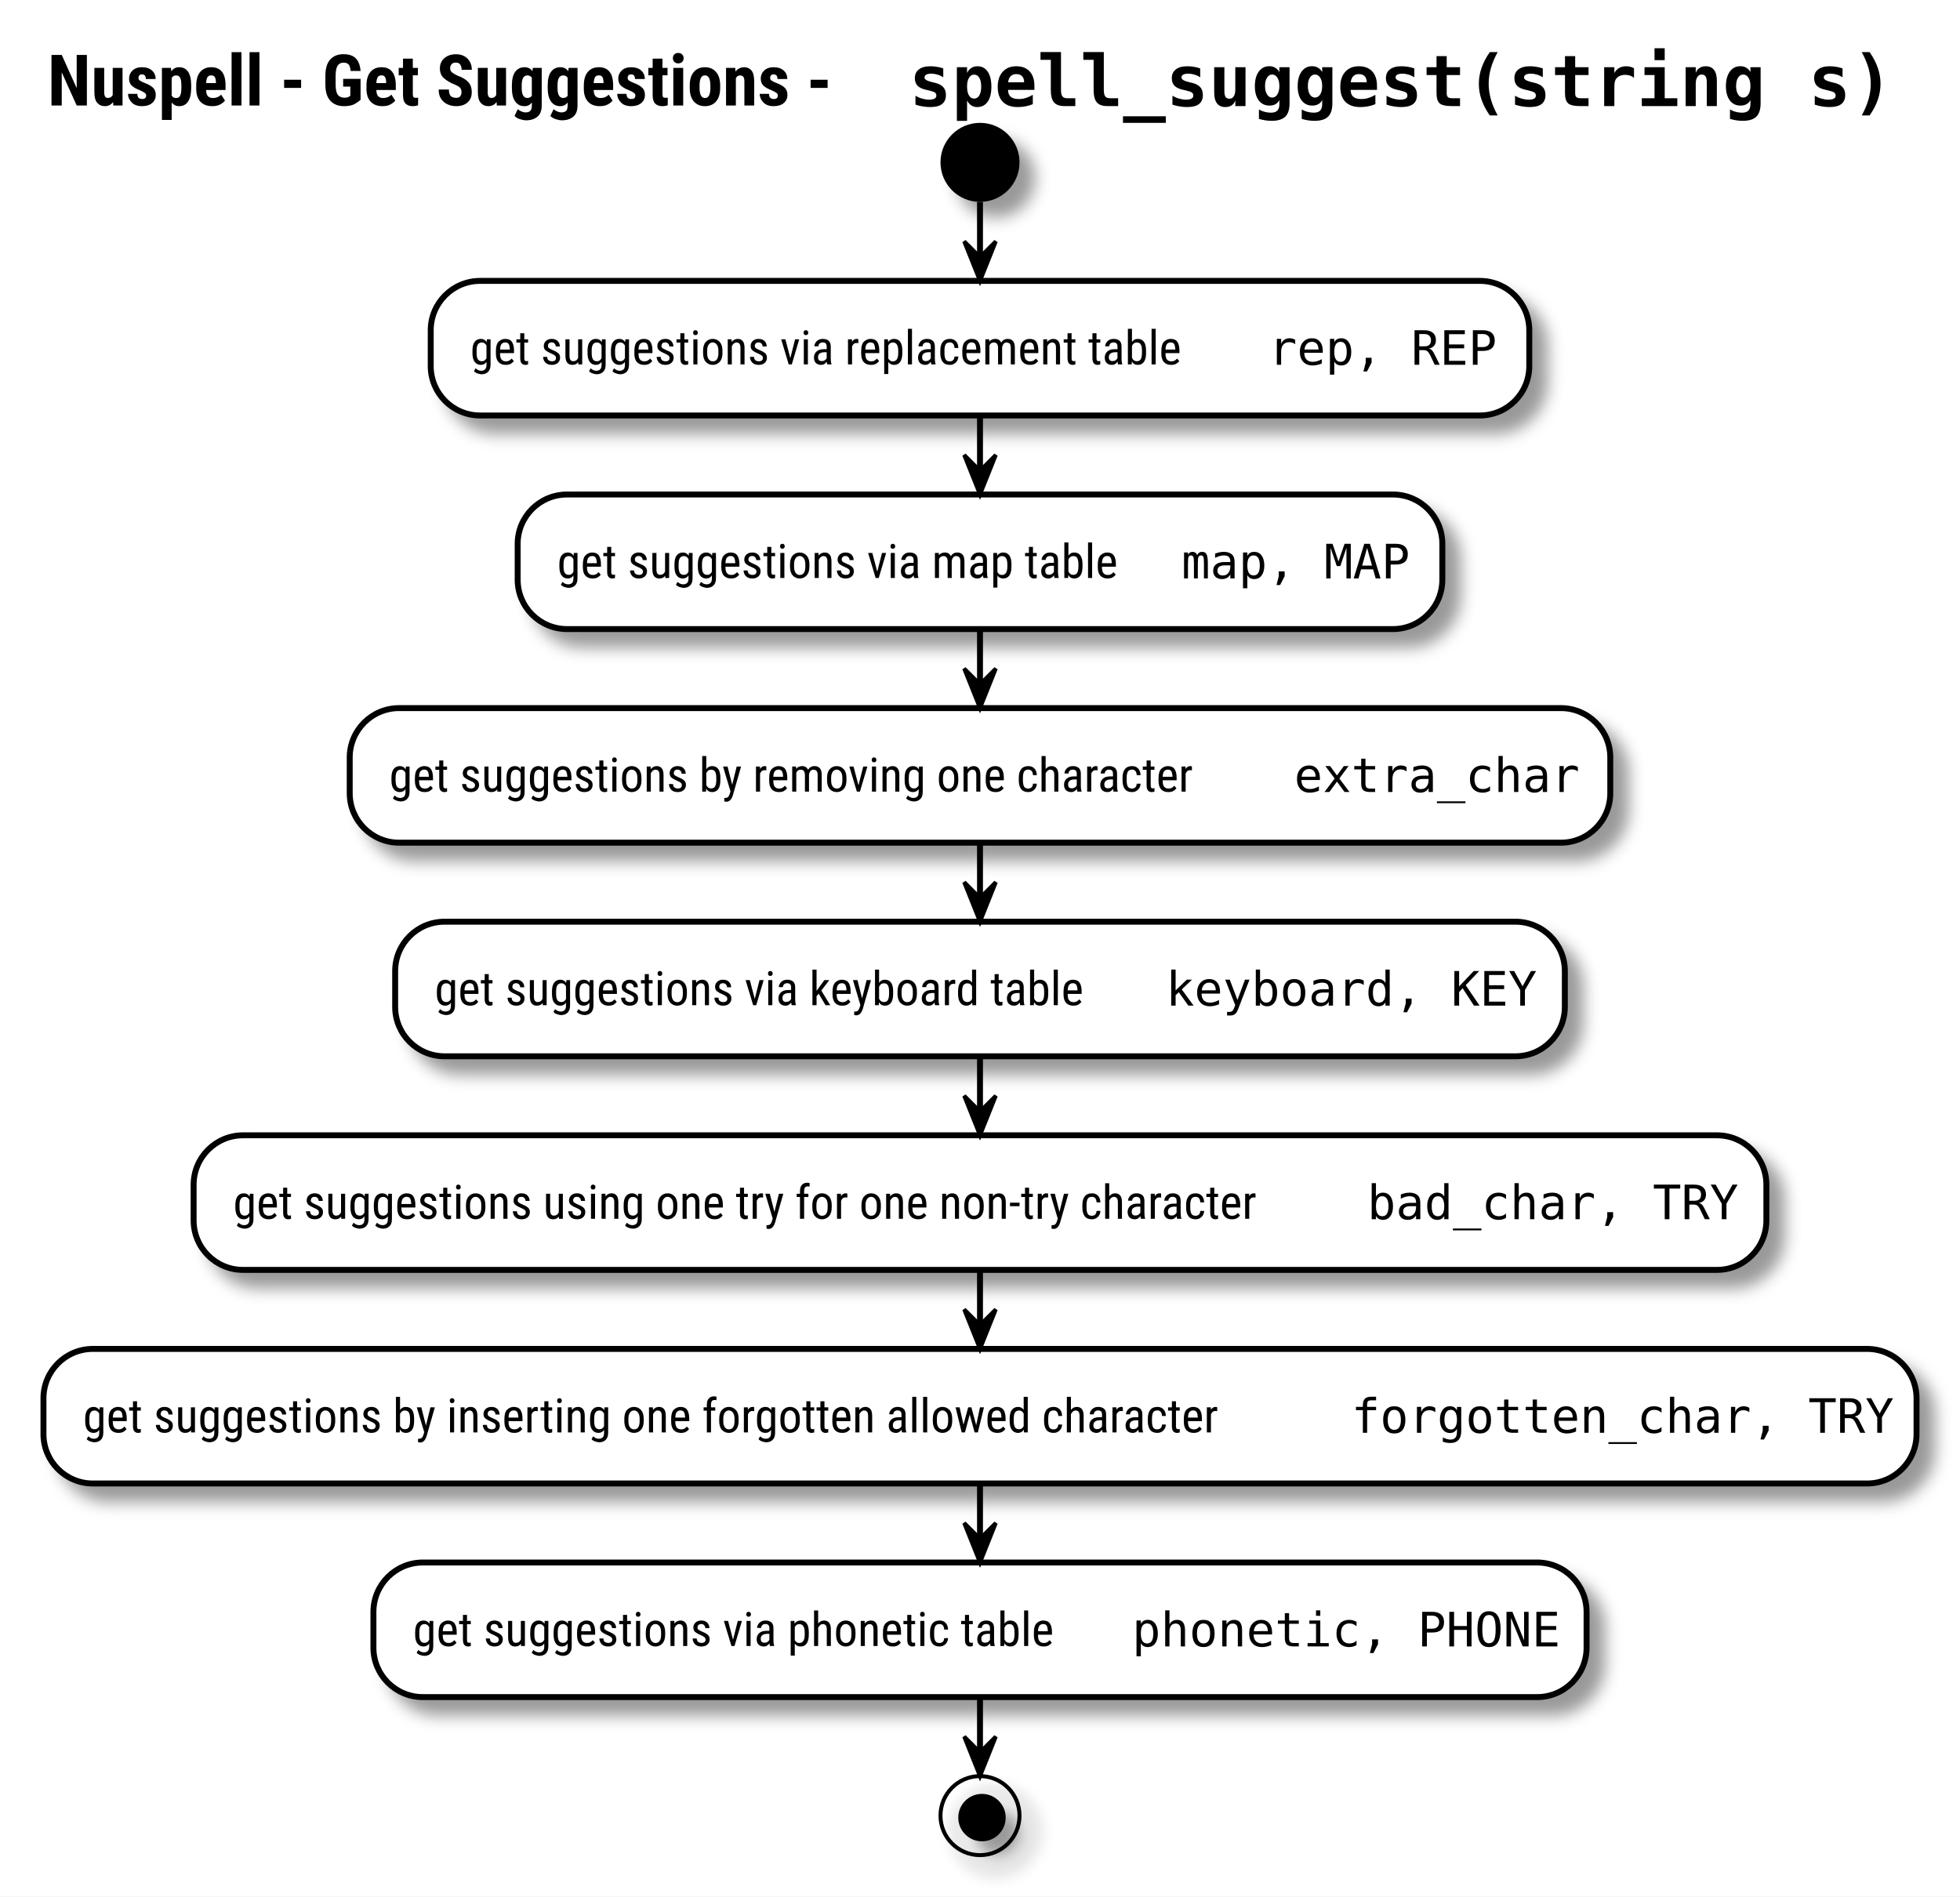
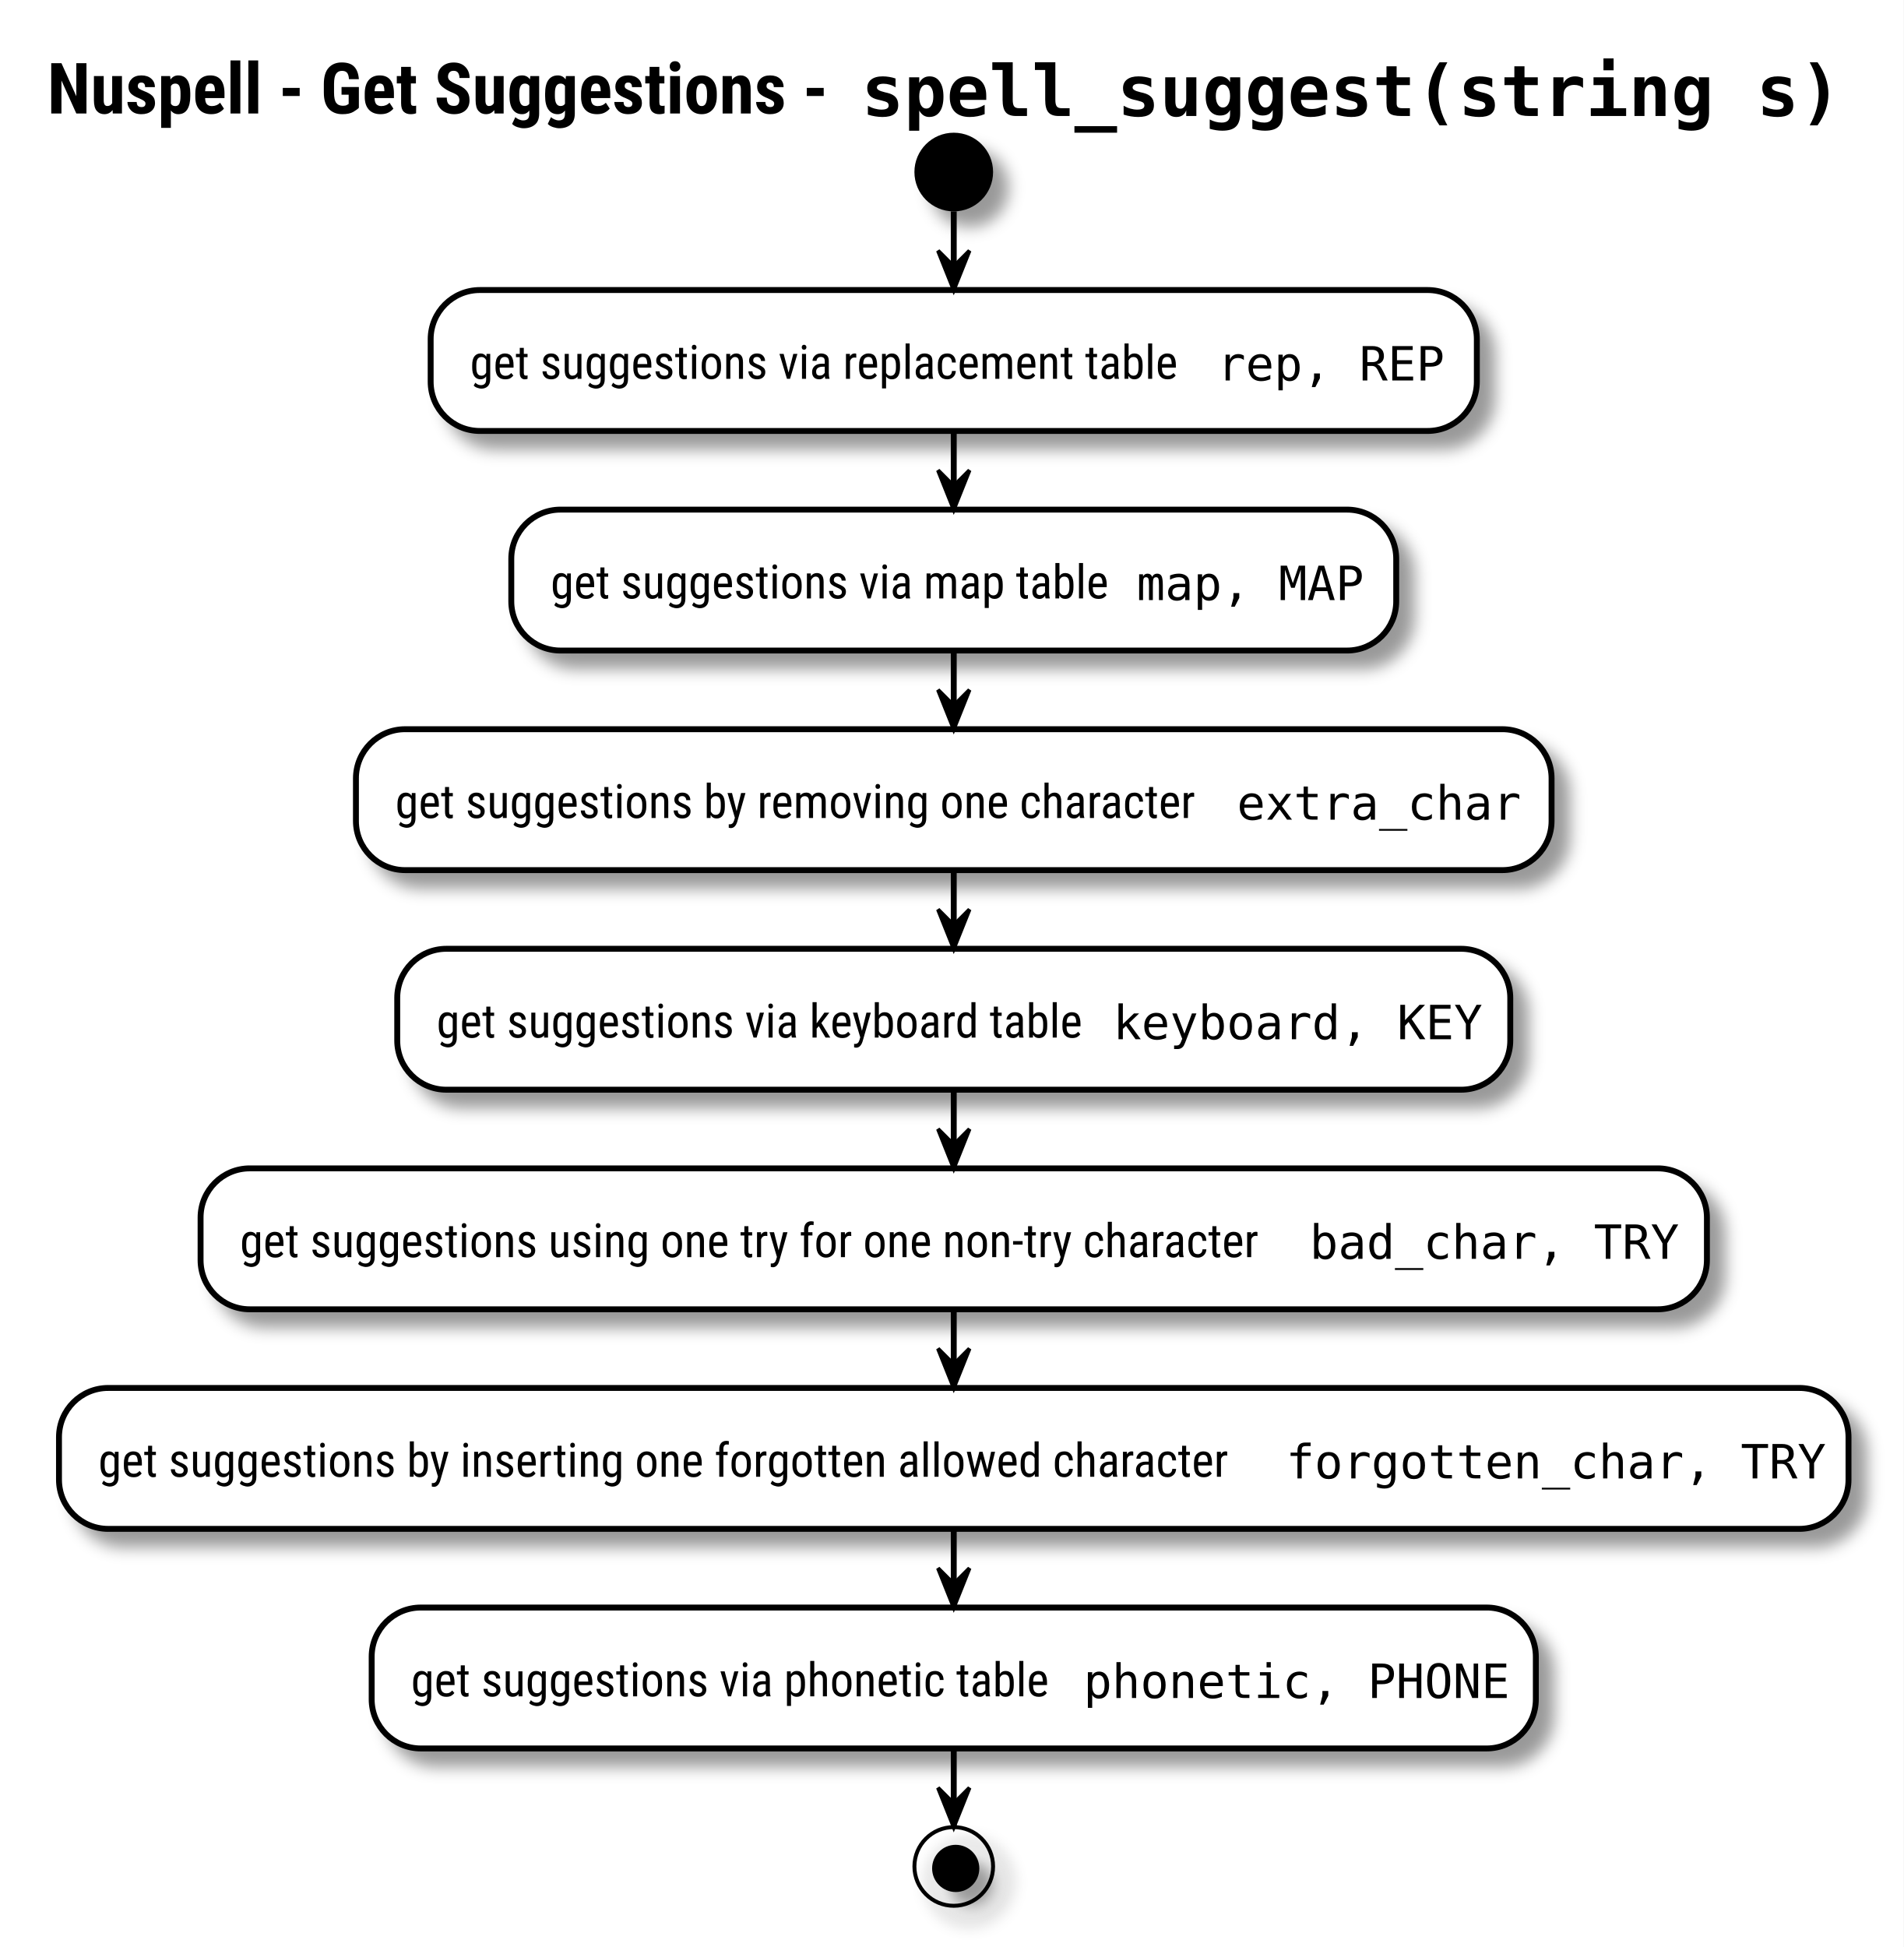
- <svg xmlns="http://www.w3.org/2000/svg" contentScriptType="application/ecmascript" contentStyleType="text/css" height="480px" preserveAspectRatio="none" style="width:496px;height:480px;" version="1.1" viewBox="0 0 496 480" width="496px" zoomAndPan="magnify">
+ <svg xmlns="http://www.w3.org/2000/svg" contentScriptType="application/ecmascript" contentStyleType="text/css" height="495px" preserveAspectRatio="none" style="width:484px;height:495px;" version="1.1" viewBox="0 0 484 495" width="484px" zoomAndPan="magnify">
  <defs>
    <linearGradient id="g18du1ty3hmtpc0" x1="0%" x2="100%" y1="50%" y2="50%">
      <stop offset="0%" stop-color="#FFFFFF" />
      <stop offset="100%" stop-color="#FFFFFF" />
    </linearGradient>
    <filter height="300%" id="f18du1ty3hmtpc" width="300%" x="-1" y="-1">
      <feGaussianBlur result="blurOut" stdDeviation="2.0" />
      <feColorMatrix in="blurOut" result="blurOut2" type="matrix" values="0 0 0 0 0 0 0 0 0 0 0 0 0 0 0 0 0 0 .4 0" />
      <feOffset dx="4.0" dy="4.0" in="blurOut2" result="blurOut3" />
      <feBlend in="SourceGraphic" in2="blurOut3" mode="normal" />
    </filter>
  </defs>
  <g>
-     <rect fill="url(#g18du1ty3hmtpc0)" height="480" style="stroke: none; stroke-width: 1.0;" width="496" x="0" y="0" />
-     <text fill="#000000" font-family="Roboto Condensed" font-size="18" font-weight="bold" lengthAdjust="spacingAndGlyphs" textLength="214" x="12" y="26.699">Nuspell - Get Suggestions -</text>
-     <text fill="#000000" font-family="monospace" font-size="18" font-weight="bold" lengthAdjust="spacingAndGlyphs" textLength="253" x="230" y="26.849">spell_suggest(string s)</text>
-     <ellipse cx="248" cy="41.094" fill="#000000" filter="url(#f18du1ty3hmtpc)" rx="10" ry="10" style="stroke: none; stroke-width: 1.0;" />
-     <rect fill="#FFFFFF" filter="url(#f18du1ty3hmtpc)" height="34.062" rx="12.5" ry="12.5" style="stroke: #000000; stroke-width: 1.5;" width="278" x="109" y="71.094" />
-     <text fill="#000000" font-family="Roboto Condensed" font-size="12" lengthAdjust="spacingAndGlyphs" textLength="199" x="119" y="92.227">get suggestions via replacement table</text>
-     <text fill="#000000" font-family="monospace" font-size="12" lengthAdjust="spacingAndGlyphs" textLength="56" x="321" y="92.326">rep, REP</text>
-     <rect fill="#FFFFFF" filter="url(#f18du1ty3hmtpc)" height="34.062" rx="12.5" ry="12.5" style="stroke: #000000; stroke-width: 1.5;" width="234" x="131" y="125.156" />
-     <text fill="#000000" font-family="Roboto Condensed" font-size="12" lengthAdjust="spacingAndGlyphs" textLength="155" x="141" y="146.289">get suggestions via map table</text>
-     <text fill="#000000" font-family="monospace" font-size="12" lengthAdjust="spacingAndGlyphs" textLength="56" x="299" y="146.389">map, MAP</text>
-     <rect fill="#FFFFFF" filter="url(#f18du1ty3hmtpc)" height="34.062" rx="12.5" ry="12.5" style="stroke: #000000; stroke-width: 1.5;" width="319" x="88.5" y="179.219" />
-     <text fill="#000000" font-family="Roboto Condensed" font-size="12" lengthAdjust="spacingAndGlyphs" textLength="226" x="98.5" y="200.352">get suggestions by removing one character</text>
-     <text fill="#000000" font-family="monospace" font-size="12" lengthAdjust="spacingAndGlyphs" textLength="70" x="327.5" y="200.451">extra_char</text>
-     <rect fill="#FFFFFF" filter="url(#f18du1ty3hmtpc)" height="34.062" rx="12.5" ry="12.5" style="stroke: #000000; stroke-width: 1.5;" width="296" x="100" y="233.281" />
-     <text fill="#000000" font-family="Roboto Condensed" font-size="12" lengthAdjust="spacingAndGlyphs" textLength="182" x="110" y="254.414">get suggestions via keyboard table</text>
-     <text fill="#000000" font-family="monospace" font-size="12" lengthAdjust="spacingAndGlyphs" textLength="91" x="295" y="254.514">keyboard, KEY</text>
-     <rect fill="#FFFFFF" filter="url(#f18du1ty3hmtpc)" height="34.062" rx="12.5" ry="12.5" style="stroke: #000000; stroke-width: 1.5;" width="398" x="49" y="287.344" />
-     <text fill="#000000" font-family="Roboto Condensed" font-size="12" lengthAdjust="spacingAndGlyphs" textLength="284" x="59" y="308.477">get suggestions using one try for one non-try character</text>
-     <text fill="#000000" font-family="monospace" font-size="12" lengthAdjust="spacingAndGlyphs" textLength="91" x="346" y="308.576">bad_char, TRY</text>
-     <rect fill="#FFFFFF" filter="url(#f18du1ty3hmtpc)" height="34.062" rx="12.5" ry="12.5" style="stroke: #000000; stroke-width: 1.5;" width="474" x="11" y="341.406" />
-     <text fill="#000000" font-family="Roboto Condensed" font-size="12" lengthAdjust="spacingAndGlyphs" textLength="318" x="21" y="362.539">get suggestions by inserting one forgotten allowed character</text>
-     <text fill="#000000" font-family="monospace" font-size="12" lengthAdjust="spacingAndGlyphs" textLength="133" x="342" y="362.639">forgotten_char, TRY</text>
-     <rect fill="#FFFFFF" filter="url(#f18du1ty3hmtpc)" height="34.062" rx="12.5" ry="12.5" style="stroke: #000000; stroke-width: 1.5;" width="307" x="94.5" y="395.469" />
-     <text fill="#000000" font-family="Roboto Condensed" font-size="12" lengthAdjust="spacingAndGlyphs" textLength="179" x="104.5" y="416.602">get suggestions via phonetic table</text>
-     <text fill="#000000" font-family="monospace" font-size="12" lengthAdjust="spacingAndGlyphs" textLength="105" x="286.5" y="416.701">phonetic, PHONE</text>
-     <ellipse cx="248" cy="459.531" fill="none" filter="url(#f18du1ty3hmtpc)" rx="10" ry="10" style="stroke: #000000; stroke-width: 1.0;" />
-     <ellipse cx="248.5" cy="460.031" fill="#000000" filter="url(#f18du1ty3hmtpc)" rx="6" ry="6" style="stroke: none; stroke-width: 1.0;" />
-     <line style="stroke: #000000; stroke-width: 1.5;" x1="248" x2="248" y1="51.094" y2="71.094" />
-     <polygon fill="#000000" points="244,61.094,248,71.094,252,61.094,248,65.094" style="stroke: #000000; stroke-width: 1.0;" />
-     <line style="stroke: #000000; stroke-width: 1.5;" x1="248" x2="248" y1="105.156" y2="125.156" />
-     <polygon fill="#000000" points="244,115.156,248,125.156,252,115.156,248,119.156" style="stroke: #000000; stroke-width: 1.0;" />
-     <line style="stroke: #000000; stroke-width: 1.5;" x1="248" x2="248" y1="159.219" y2="179.219" />
-     <polygon fill="#000000" points="244,169.219,248,179.219,252,169.219,248,173.219" style="stroke: #000000; stroke-width: 1.0;" />
-     <line style="stroke: #000000; stroke-width: 1.5;" x1="248" x2="248" y1="213.281" y2="233.281" />
-     <polygon fill="#000000" points="244,223.281,248,233.281,252,223.281,248,227.281" style="stroke: #000000; stroke-width: 1.0;" />
-     <line style="stroke: #000000; stroke-width: 1.5;" x1="248" x2="248" y1="267.344" y2="287.344" />
-     <polygon fill="#000000" points="244,277.344,248,287.344,252,277.344,248,281.344" style="stroke: #000000; stroke-width: 1.0;" />
-     <line style="stroke: #000000; stroke-width: 1.5;" x1="248" x2="248" y1="321.406" y2="341.406" />
-     <polygon fill="#000000" points="244,331.406,248,341.406,252,331.406,248,335.406" style="stroke: #000000; stroke-width: 1.0;" />
-     <line style="stroke: #000000; stroke-width: 1.5;" x1="248" x2="248" y1="375.469" y2="395.469" />
-     <polygon fill="#000000" points="244,385.469,248,395.469,252,385.469,248,389.469" style="stroke: #000000; stroke-width: 1.0;" />
-     <line style="stroke: #000000; stroke-width: 1.5;" x1="248" x2="248" y1="429.531" y2="449.531" />
-     <polygon fill="#000000" points="244,439.531,248,449.531,252,439.531,248,443.531" style="stroke: #000000; stroke-width: 1.0;" />
+     <rect fill="url(#g18du1ty3hmtpc0)" height="495" style="stroke: none; stroke-width: 1.0;" width="484" x="0" y="0" />
+     <text fill="#000000" font-family="Roboto Condensed" font-size="18" font-weight="bold" lengthAdjust="spacingAndGlyphs" textLength="203" x="12" y="28.861">Nuspell - Get Suggestions -</text>
+     <text fill="#000000" font-family="monospace" font-size="18" font-weight="bold" lengthAdjust="spacingAndGlyphs" textLength="253" x="219" y="29.494">spell_suggest(string s)</text>
+     <ellipse cx="242.5" cy="43.739" fill="#000000" filter="url(#f18du1ty3hmtpc)" rx="10" ry="10" style="stroke: none; stroke-width: 1.0;" />
+     <rect fill="#FFFFFF" filter="url(#f18du1ty3hmtpc)" height="35.826" rx="12.5" ry="12.5" style="stroke: #000000; stroke-width: 1.5;" width="266" x="109.5" y="73.739" />
+     <text fill="#000000" font-family="Roboto Condensed" font-size="12" lengthAdjust="spacingAndGlyphs" textLength="187" x="119.5" y="96.314">get suggestions via replacement table</text>
+     <text fill="#000000" font-family="monospace" font-size="12" lengthAdjust="spacingAndGlyphs" textLength="56" x="309.5" y="96.735">rep, REP</text>
+     <rect fill="#FFFFFF" filter="url(#f18du1ty3hmtpc)" height="35.826" rx="12.5" ry="12.5" style="stroke: #000000; stroke-width: 1.5;" width="225" x="130" y="129.565" />
+     <text fill="#000000" font-family="Roboto Condensed" font-size="12" lengthAdjust="spacingAndGlyphs" textLength="146" x="140" y="152.14">get suggestions via map table</text>
+     <text fill="#000000" font-family="monospace" font-size="12" lengthAdjust="spacingAndGlyphs" textLength="56" x="289" y="152.561">map, MAP</text>
+     <rect fill="#FFFFFF" filter="url(#f18du1ty3hmtpc)" height="35.826" rx="12.5" ry="12.5" style="stroke: #000000; stroke-width: 1.5;" width="304" x="90.5" y="185.392" />
+     <text fill="#000000" font-family="Roboto Condensed" font-size="12" lengthAdjust="spacingAndGlyphs" textLength="211" x="100.5" y="207.966">get suggestions by removing one character</text>
+     <text fill="#000000" font-family="monospace" font-size="12" lengthAdjust="spacingAndGlyphs" textLength="70" x="314.5" y="208.388">extra_char</text>
+     <rect fill="#FFFFFF" filter="url(#f18du1ty3hmtpc)" height="35.826" rx="12.5" ry="12.5" style="stroke: #000000; stroke-width: 1.5;" width="283" x="101" y="241.218" />
+     <text fill="#000000" font-family="Roboto Condensed" font-size="12" lengthAdjust="spacingAndGlyphs" textLength="169" x="111" y="263.792">get suggestions via keyboard table</text>
+     <text fill="#000000" font-family="monospace" font-size="12" lengthAdjust="spacingAndGlyphs" textLength="91" x="283" y="264.214">keyboard, KEY</text>
+     <rect fill="#FFFFFF" filter="url(#f18du1ty3hmtpc)" height="35.826" rx="12.5" ry="12.5" style="stroke: #000000; stroke-width: 1.5;" width="383" x="51" y="297.044" />
+     <text fill="#000000" font-family="Roboto Condensed" font-size="12" lengthAdjust="spacingAndGlyphs" textLength="269" x="61" y="319.618">get suggestions using one try for one non-try character</text>
+     <text fill="#000000" font-family="monospace" font-size="12" lengthAdjust="spacingAndGlyphs" textLength="91" x="333" y="320.04">bad_char, TRY</text>
+     <rect fill="#FFFFFF" filter="url(#f18du1ty3hmtpc)" height="35.826" rx="12.5" ry="12.5" style="stroke: #000000; stroke-width: 1.5;" width="455" x="15" y="352.87" />
+     <text fill="#000000" font-family="Roboto Condensed" font-size="12" lengthAdjust="spacingAndGlyphs" textLength="299" x="25" y="375.444">get suggestions by inserting one forgotten allowed character</text>
+     <text fill="#000000" font-family="monospace" font-size="12" lengthAdjust="spacingAndGlyphs" textLength="133" x="327" y="375.866">forgotten_char, TRY</text>
+     <rect fill="#FFFFFF" filter="url(#f18du1ty3hmtpc)" height="35.826" rx="12.5" ry="12.5" style="stroke: #000000; stroke-width: 1.5;" width="296" x="94.5" y="408.696" />
+     <text fill="#000000" font-family="Roboto Condensed" font-size="12" lengthAdjust="spacingAndGlyphs" textLength="168" x="104.5" y="431.271">get suggestions via phonetic table</text>
+     <text fill="#000000" font-family="monospace" font-size="12" lengthAdjust="spacingAndGlyphs" textLength="105" x="275.5" y="431.692">phonetic, PHONE</text>
+     <ellipse cx="242.5" cy="474.522" fill="none" filter="url(#f18du1ty3hmtpc)" rx="10" ry="10" style="stroke: #000000; stroke-width: 1.0;" />
+     <ellipse cx="243" cy="475.022" fill="#000000" filter="url(#f18du1ty3hmtpc)" rx="6" ry="6" style="stroke: none; stroke-width: 1.0;" />
+     <line style="stroke: #000000; stroke-width: 1.5;" x1="242.5" x2="242.5" y1="53.739" y2="73.739" />
+     <polygon fill="#000000" points="238.5,63.739,242.5,73.739,246.5,63.739,242.5,67.739" style="stroke: #000000; stroke-width: 1.0;" />
+     <line style="stroke: #000000; stroke-width: 1.5;" x1="242.5" x2="242.5" y1="109.565" y2="129.565" />
+     <polygon fill="#000000" points="238.5,119.565,242.5,129.565,246.5,119.565,242.5,123.565" style="stroke: #000000; stroke-width: 1.0;" />
+     <line style="stroke: #000000; stroke-width: 1.5;" x1="242.5" x2="242.5" y1="165.392" y2="185.392" />
+     <polygon fill="#000000" points="238.5,175.392,242.5,185.392,246.5,175.392,242.5,179.392" style="stroke: #000000; stroke-width: 1.0;" />
+     <line style="stroke: #000000; stroke-width: 1.5;" x1="242.5" x2="242.5" y1="221.218" y2="241.218" />
+     <polygon fill="#000000" points="238.5,231.218,242.5,241.218,246.5,231.218,242.5,235.218" style="stroke: #000000; stroke-width: 1.0;" />
+     <line style="stroke: #000000; stroke-width: 1.5;" x1="242.5" x2="242.5" y1="277.044" y2="297.044" />
+     <polygon fill="#000000" points="238.5,287.044,242.5,297.044,246.5,287.044,242.5,291.044" style="stroke: #000000; stroke-width: 1.0;" />
+     <line style="stroke: #000000; stroke-width: 1.5;" x1="242.5" x2="242.5" y1="332.87" y2="352.87" />
+     <polygon fill="#000000" points="238.5,342.87,242.5,352.87,246.5,342.87,242.5,346.87" style="stroke: #000000; stroke-width: 1.0;" />
+     <line style="stroke: #000000; stroke-width: 1.5;" x1="242.5" x2="242.5" y1="388.696" y2="408.696" />
+     <polygon fill="#000000" points="238.5,398.696,242.5,408.696,246.5,398.696,242.5,402.696" style="stroke: #000000; stroke-width: 1.0;" />
+     <line style="stroke: #000000; stroke-width: 1.5;" x1="242.5" x2="242.5" y1="444.522" y2="464.522" />
+     <polygon fill="#000000" points="238.5,454.522,242.5,464.522,246.5,454.522,242.5,458.522" style="stroke: #000000; stroke-width: 1.0;" />
  </g>
</svg>
